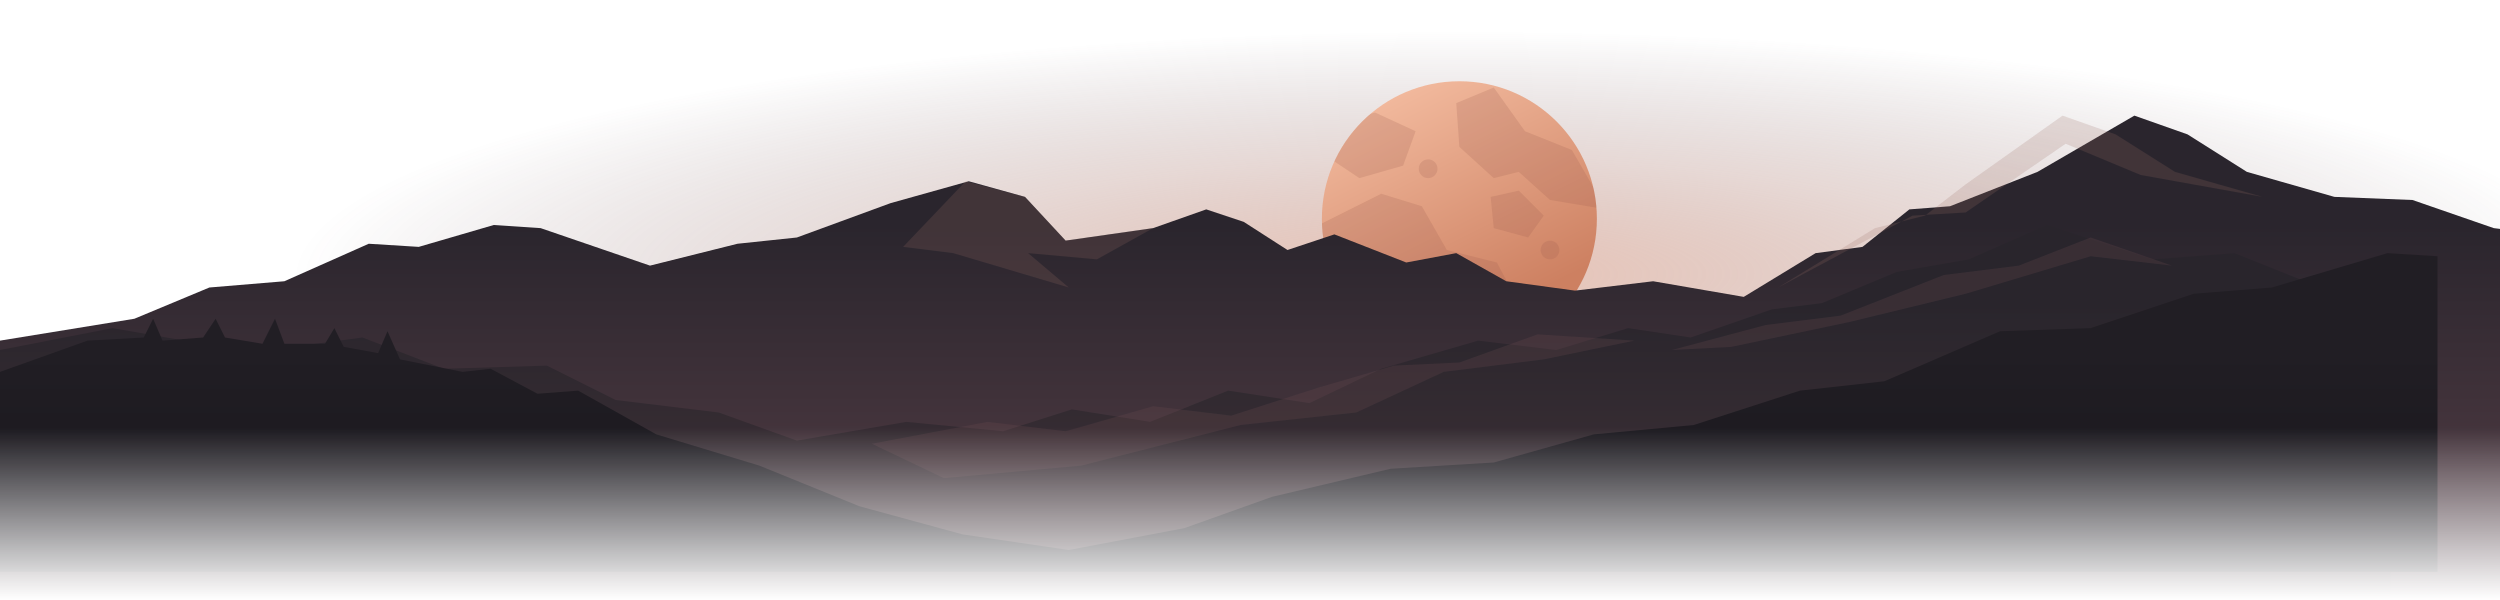
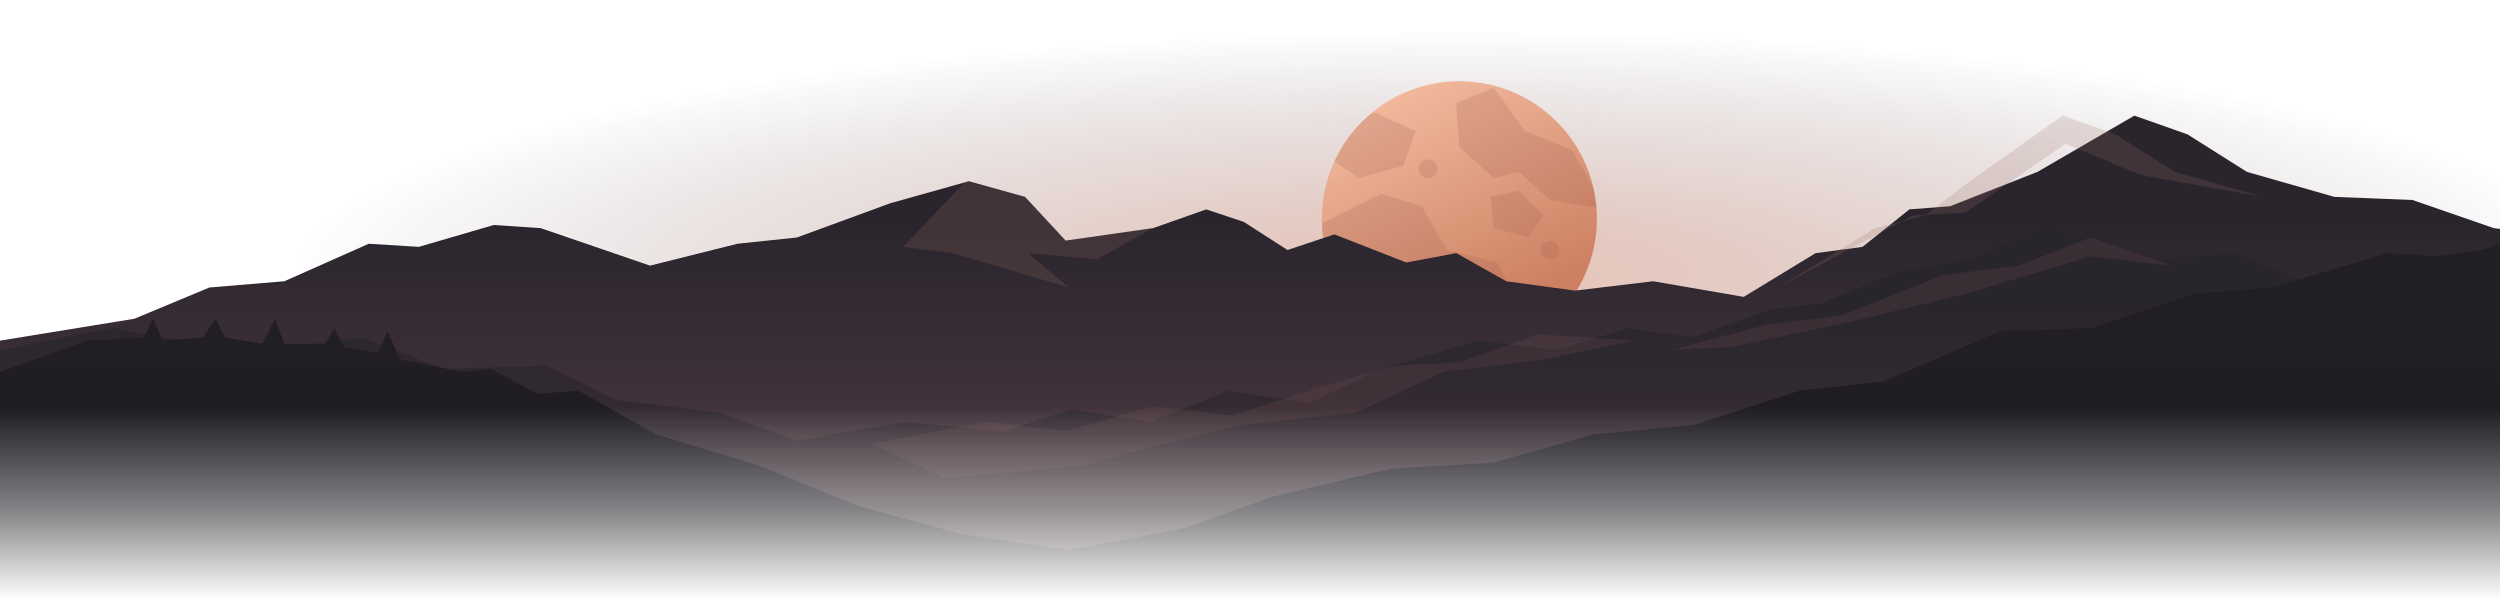
<svg xmlns="http://www.w3.org/2000/svg" viewBox="0 0 800 192" fill="none">
  <defs>
    <radialGradient id="sky" cx="0" cy="0" r="1" gradientTransform="matrix(367 -1 0 78 461 88)" gradientUnits="userSpaceOnUse">
      <stop stop-color="#D58C71" stop-opacity=".52" />
      <stop offset=".48" stop-color="#9E6457" stop-opacity=".25" />
      <stop offset="1" stop-color="#452D36" stop-opacity="0" />
    </radialGradient>
    <linearGradient id="moon" x1="449" y1="30" x2="483" y2="98" gradientUnits="userSpaceOnUse">
      <stop stop-color="#F1B89C" />
      <stop offset="1" stop-color="#CD8061" />
    </linearGradient>
    <linearGradient id="ridge" x1="455" y1="72" x2="455" y2="152" gradientUnits="userSpaceOnUse">
      <stop stop-color="#2A252D" />
      <stop offset="1" stop-color="#49373F" />
    </linearGradient>
    <linearGradient id="valley" x1="470" y1="97" x2="470" y2="166" gradientUnits="userSpaceOnUse">
      <stop stop-color="#29252C" />
      <stop offset="1" stop-color="#3D3036" />
    </linearGradient>
    <linearGradient id="ground" x1="0" y1="113" x2="0" y2="182" gradientUnits="userSpaceOnUse">
      <stop stop-color="#211E24" />
      <stop offset="1" stop-color="#17151B" />
    </linearGradient>
-     <linearGradient id="fade" x1="0" y1="137" x2="0" y2="192" gradientUnits="userSpaceOnUse">
+     <linearGradient id="fade" x1="0" y1="130" x2="0" y2="192" gradientUnits="userSpaceOnUse">
      <stop stop-color="#fff" />
+       <stop offset=".55" stop-color="#fff" stop-opacity=".52" />
      <stop offset="1" stop-color="#fff" stop-opacity="0" />
    </linearGradient>
    <mask id="ground-fade" maskUnits="userSpaceOnUse" x="0" y="0" width="800" height="192">
      <path fill="url(#fade)" d="M0 0h800v192H0z" />
    </mask>
    <clipPath id="lunar-disc">
      <circle cx="467" cy="70" r="44" />
    </clipPath>
  </defs>
  <g mask="url(#ground-fade)">
    <path fill="url(#sky)" d="M0 0h800v192H0z" />
    <circle cx="467" cy="70" r="44" fill="url(#moon)" />
    <g clip-path="url(#lunar-disc)" fill="#955748" opacity=".19">
      <path d="m420 73 22-11 13 4 8 14 16 4 8 15-18 15h-49zm58-45 10 14 15 6 11 19-18-3-10-9-8 2-11-10-1-14z" />
      <path d="m440 36 13 6-4 11-14 4-9-6 1-11zm37 27 9-2 8 8-5 7-11-3z" />
      <circle cx="457" cy="54" r="3" />
      <circle cx="496" cy="80" r="3" />
    </g>
-     <path fill="url(#ridge)" d="M0 109l43-7 24-10 24-2 27-12 16 1 24-7 15 1 35 12 28-7 19-2 30-11 25-7 18 5 13 14 28-4 17-6 12 4 14 9 15-5 23 9 16-3 16 9 22 3 25-3 29 5 23-14 15-2 15-12 13-1 28-11 31-18 17 6 19 12 28 8 25 1 26 9 16 2v124H0z" />
+     <path fill="url(#ridge)" d="M0 109l43-7 24-10 24-2 27-12 16 1 24-7 15 1 35 12 28-7 19-2 30-11 25-7 18 5 13 14 28-4 17-6 12 4 14 9 15-5 23 9 16-3 16 9 22 3 25-3 29 5 23-14 15-2 15-12 13-1 28-11 31-18 17 6 19 12 28 8 25 1 26 9 16 2V204H0z" />
    <path fill="#996D65" opacity=".20" d="m309 58 19 5 13 14 28-4-18 10-22-2 13 11-37-11-16-2zm351-21 17 6 19 12 28 8-39-7-24-10-32 22-17 1-43 23 31-19 16-4 13-10z" />
-     <path fill="url(#valley)" d="m0 112 36-7 23 4 27 3 30-4 26 10 33-1 22 11 33 4 25 9 35-6 31 3 22-7 25 4 25-10 26 4 23-11 31-9 25 3 23-7 20 3 26-9 16-2 24-10 23-4 25-11 34 11 26-2 25 10 25 2v106H0z" />
+     <path fill="url(#valley)" d="m0 112 36-7 23 4 27 3 30-4 26 10 33-1 22 11 33 4 25 9 35-6 31 3 22-7 25 4 25-10 26 4 23-11 31-9 25 3 23-7 20 3 26-9 16-2 24-10 23-4 25-11 34 11 26-2 25 10 25 2 16 2 18-3 21 1V204H0z" />
    <path fill="#6C4C51" opacity=".24" d="m279 142 37-7 25 3 28-8 25 3 28-9 24-7 21-1 25-9 31 2-29 6-32 4-28 13-37 4-51 13-44 4zm256-30 30-8 24-3 33-13 24-3 23-9 26 9-26-3-40 12-37 9-38 8z" />
-     <path fill="url(#ground)" d="m0 119 28-10 18-1 3-6 3 7 13-1 4-6 3 6 12 2 4-8 3 8h13l3-5 3 6 11 2 3-7 4 9 20 4 9-1 15 8 13-1 25 14 33 10 32 13 33 9 34 5 37-7 28-10 38-9 33-2 32-9 32-3 34-11 27-3 37-16 29-1 33-11 25-2 37-11 16 1v101H0z" />
+     <path fill="url(#ground)" d="m0 119 28-10 18-1 3-6 3 7 13-1 4-6 3 6 12 2 4-8 3 8h13l3-5 3 6 11 2 3-7 4 9 20 4 9-1 15 8 13-1 25 14 33 10 32 13 33 9 34 5 37-7 28-10 38-9 33-2 32-9 32-3 34-11 27-3 37-16 29-1 33-11 25-2 37-11 16 1 14-2 12-4 14 1V204H0z" />
  </g>
</svg>
